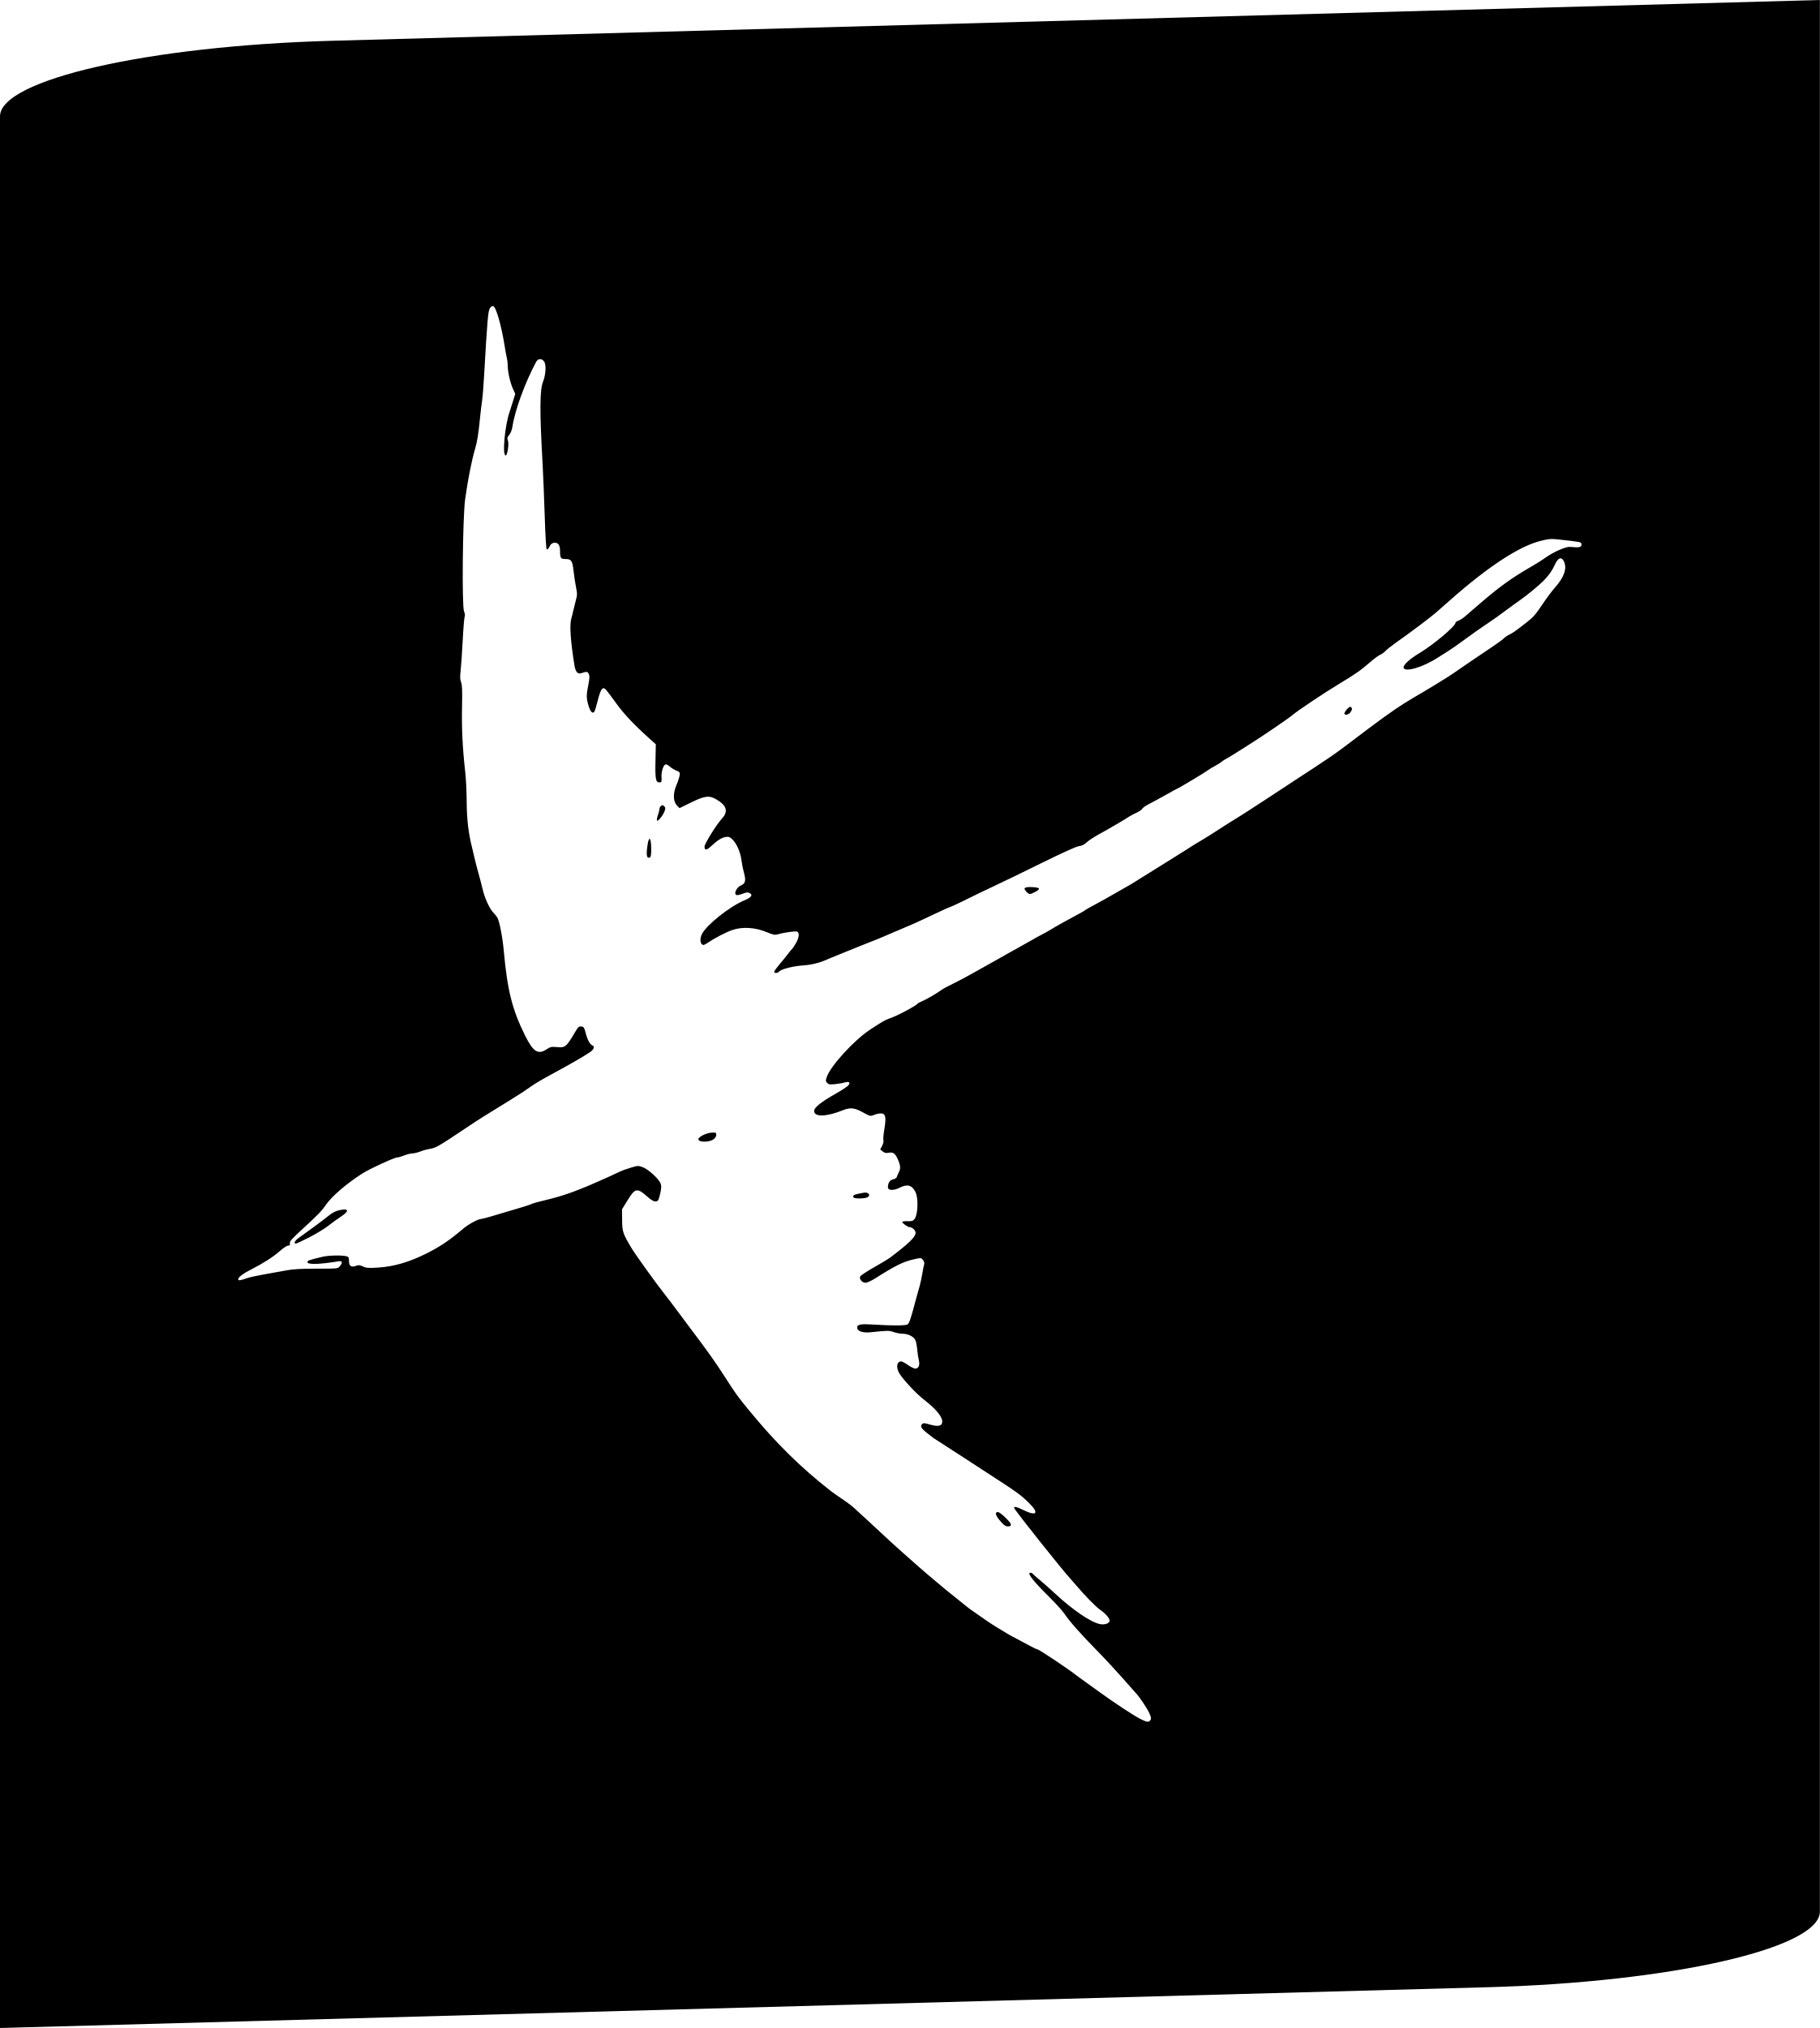
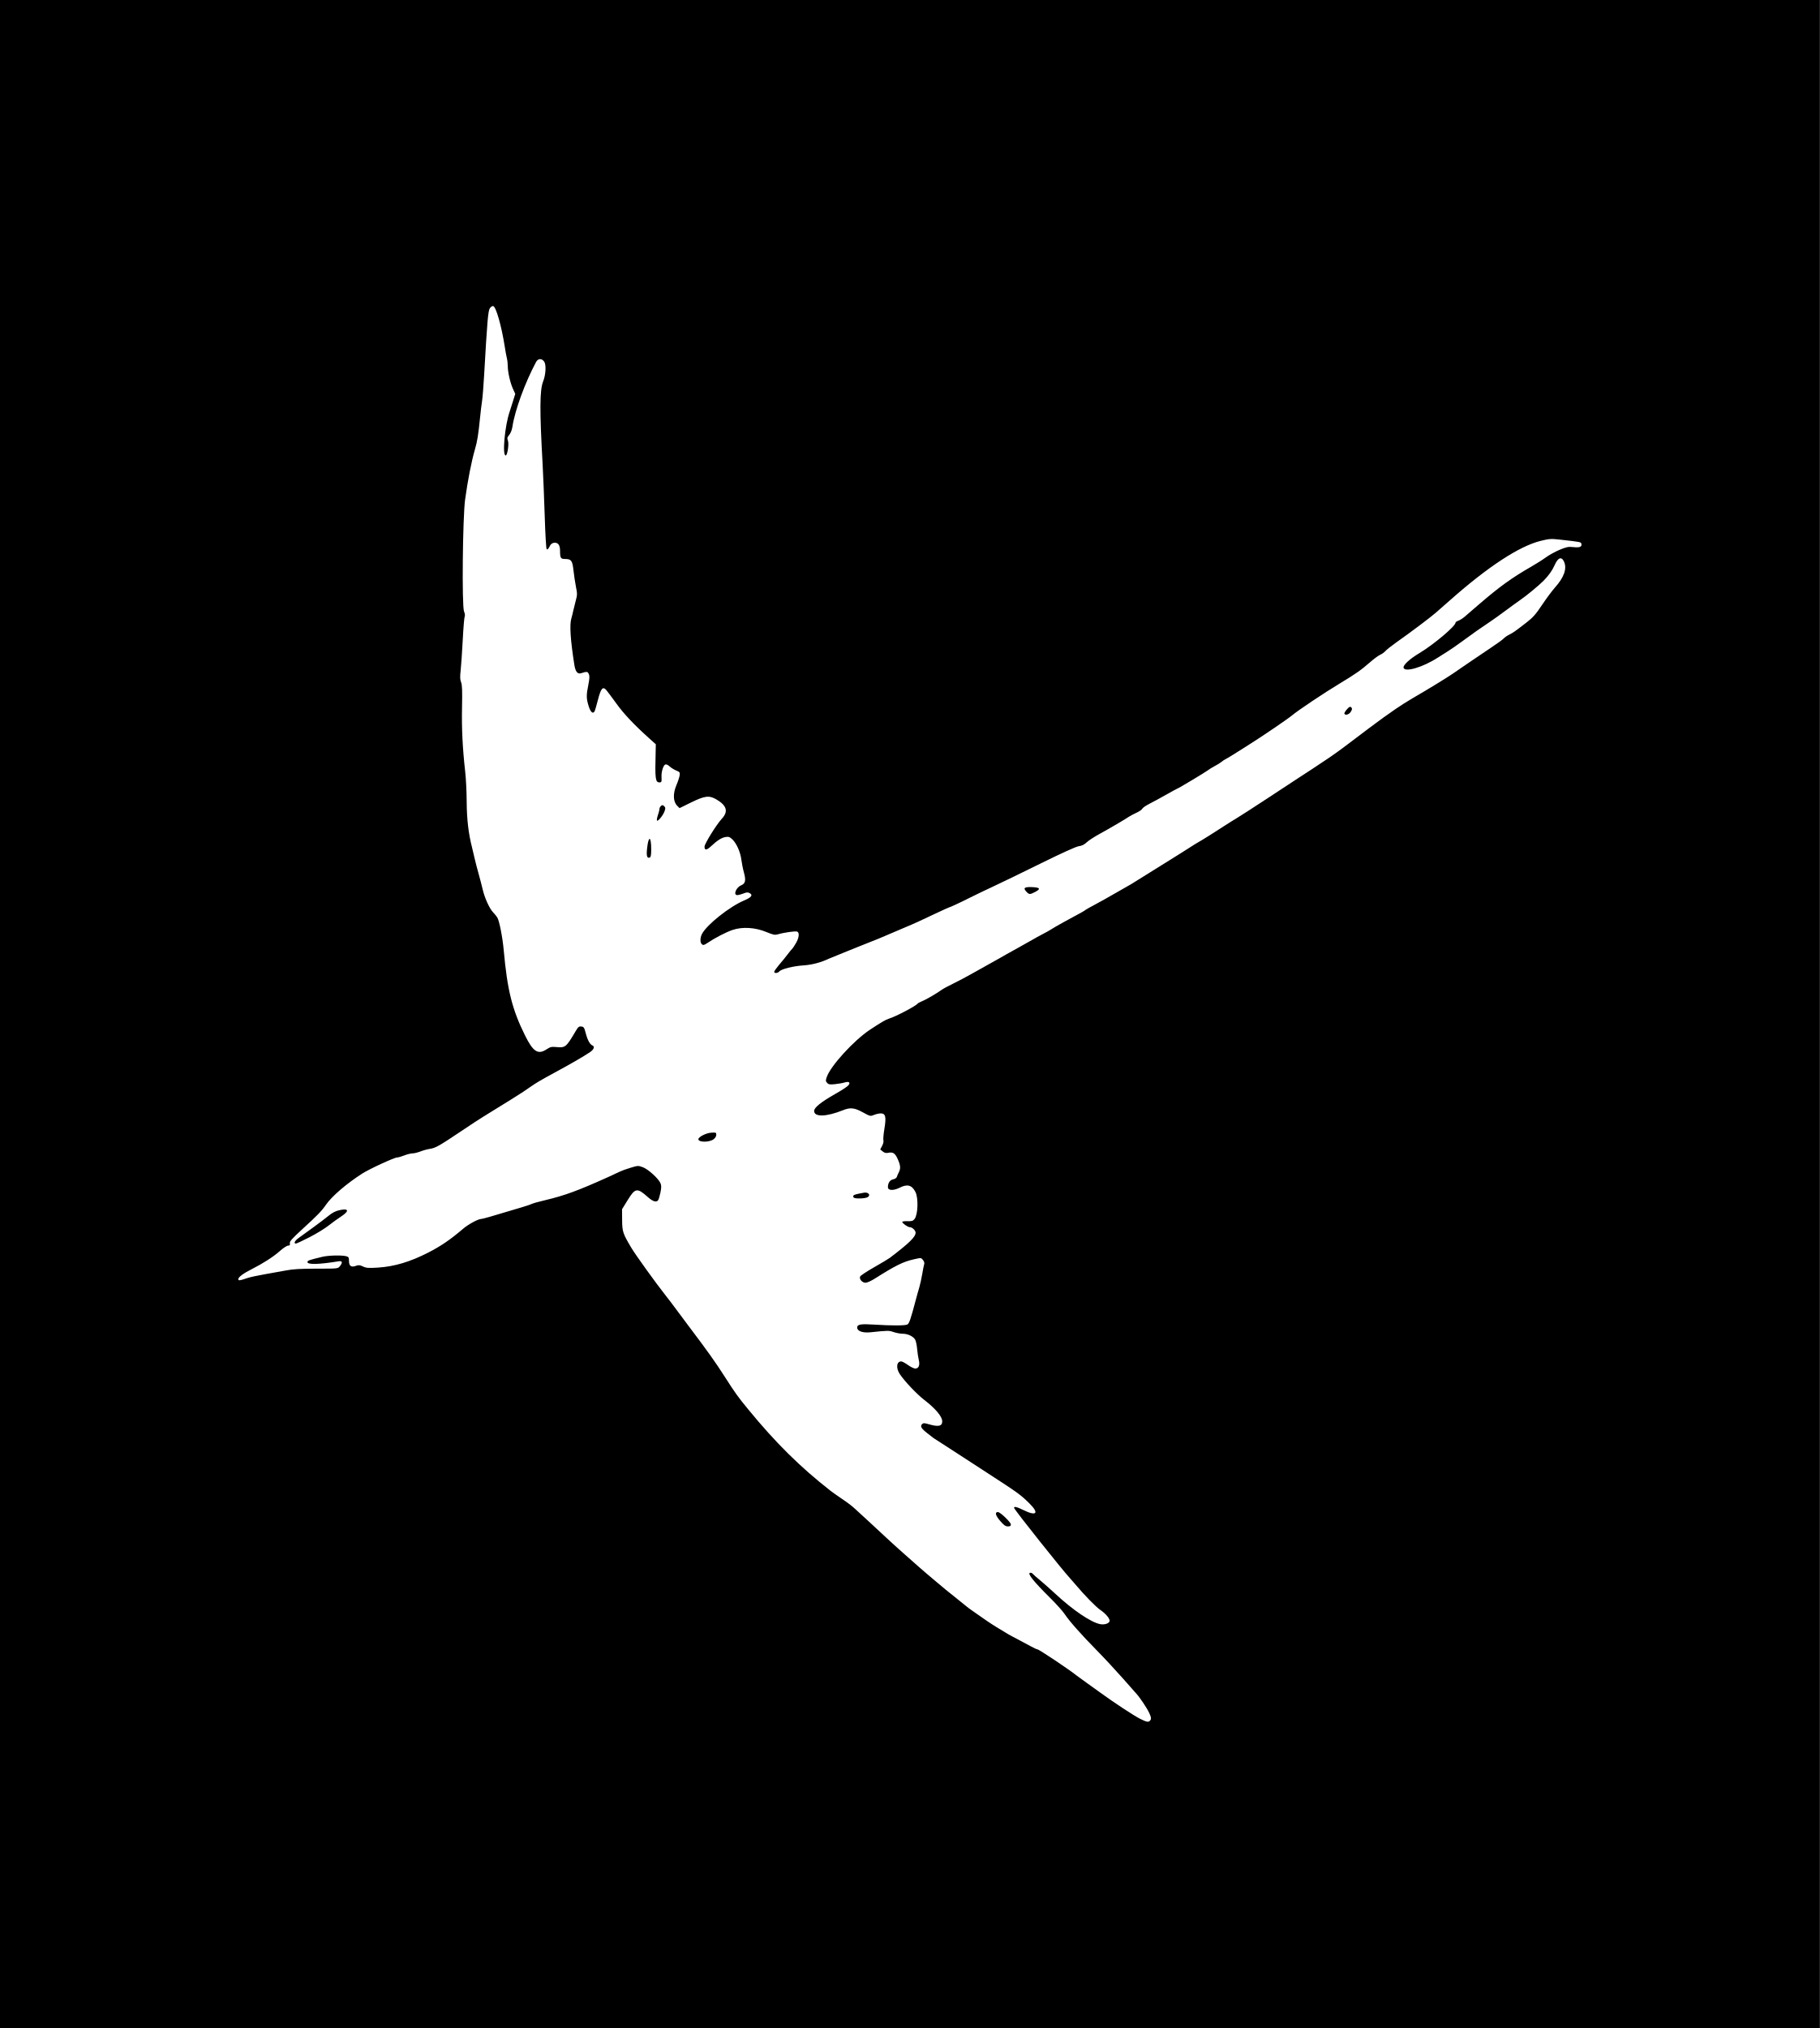
<svg xmlns="http://www.w3.org/2000/svg" viewBox="6 6 438 488" overflow="visible">
-   <path class="wm-bird-box" fill="currentColor" fill-rule="evenodd" d="M444 6L444 466C444 474.84 408.2 482.98 364.03 484.19L6 494L6 34C6 25.16 41.8 17.02 85.97 15.81ZM280.36 419.58C278.89 418.84 273.92 415.57 270.83 413.31C270.13 412.8 268.63 411.73 267.5 410.92C266.37 410.11 265.33 409.36 265.2 409.25C263.48 407.85 256.07 402.89 255.69 402.89C255.54 402.89 254.78 402.54 254.01 402.11C253.25 401.69 251.9 400.97 251.02 400.51C250.13 400.06 249.08 399.49 248.67 399.25C246.62 398.05 244.6 396.79 243.5 396.02C240.38 393.87 239.03 392.91 238.69 392.61C238.48 392.43 237.37 391.53 236.22 390.62C235.07 389.71 233.9 388.77 233.63 388.54C233.36 388.31 232.03 387.19 230.67 386.06C229.32 384.93 227.71 383.55 227.1 383C226.49 382.46 224.82 380.98 223.4 379.73C221.97 378.47 220.09 376.76 219.2 375.92C218.32 375.08 216.49 373.38 215.14 372.15C213.78 370.91 212.26 369.52 211.76 369.05C211.27 368.58 210.16 367.71 209.3 367.13C207.49 365.9 206.44 365.16 205.9 364.74C198.58 359.02 192.6 353.11 186.04 345.09C183.59 342.11 182.96 341.23 180.52 337.42C178.12 333.67 176.42 331.29 171.59 324.89C170.18 323.01 168.69 321.01 168.28 320.45C167.87 319.88 166.92 318.64 166.17 317.69C164.05 315.03 158.99 308 158 306.35C155.9 302.83 155.75 302.38 155.73 299.57L155.71 296.98L157.04 294.82C158.87 291.84 159.34 291.76 161.88 294.02C163.11 295.12 163.95 295.39 164.39 294.82C164.52 294.65 164.77 293.82 164.95 292.98C165.19 291.78 165.2 291.28 164.97 290.74C164.51 289.62 162.01 287.35 160.72 286.87C159.6 286.46 159.52 286.46 157.76 287C156.76 287.3 155.67 287.69 155.34 287.86C155 288.03 153.61 288.68 152.25 289.29C145.13 292.5 141.88 293.69 137.33 294.77C135.77 295.14 134.29 295.54 134.04 295.68C133.79 295.81 132.84 296.13 131.94 296.4C131.04 296.67 129.64 297.09 128.83 297.33C124.49 298.65 122.13 299.32 121.8 299.32C121.07 299.33 118.72 300.6 117.49 301.65C114.36 304.32 112.15 305.83 109.03 307.43C104.67 309.65 100.96 310.76 97 311.02C94.65 311.17 94.14 311.13 93.35 310.75C92.59 310.39 92.3 310.37 91.67 310.6C90.54 311.03 89.99 310.64 89.99 309.43C89.99 308.57 89.9 308.43 89.31 308.28C88.18 308 85.02 308.08 83.57 308.43C80.34 309.21 80 309.33 80 309.69C80 310.34 82.76 310.28 87.46 309.51C88.41 309.35 88.53 309.79 87.79 310.7C87.32 311.28 87.28 311.28 82.18 311.28C78.4 311.28 76.49 311.39 74.94 311.69C73.79 311.91 71.46 312.33 69.77 312.62C68.07 312.91 66.18 313.32 65.57 313.53C63.72 314.17 63.35 314.21 63.35 313.8C63.35 313.32 64.58 312.4 66.56 311.41C69.29 310.03 71.8 308.42 73.34 307.05C74.15 306.33 75.05 305.73 75.34 305.73C75.75 305.73 75.84 305.61 75.76 305.18C75.67 304.73 76.24 304.09 78.81 301.73C82.44 298.42 83.42 297.41 84.48 295.86C85.88 293.85 89.4 290.82 93.16 288.41C94.92 287.28 100.91 284.52 101.6 284.52C101.85 284.52 102.61 284.3 103.3 284.03C103.99 283.76 104.88 283.54 105.28 283.54C105.67 283.54 106.53 283.33 107.18 283.08C107.83 282.82 108.86 282.54 109.47 282.45C110.81 282.25 111.7 281.75 116.93 278.24C119.16 276.74 121.52 275.19 122.19 274.79C123.85 273.78 127.6 271.46 128.95 270.61C131.84 268.79 132.37 268.45 133.59 267.58C134.91 266.64 136.17 265.9 139.55 264.07C143.48 261.94 146.31 260.31 148 259.18C148.94 258.55 149.21 257.81 148.57 257.56C147.99 257.34 147.39 256.24 146.97 254.61C146.62 253.26 146.5 253.07 145.91 253.01C145.35 252.94 145.15 253.11 144.55 254.12C142.25 258.02 142.07 258.17 139.85 257.95C138.75 257.85 138.42 257.92 137.58 258.48C135.49 259.86 134.32 259.12 132.36 255.16C129.26 248.92 128.1 244.26 127.24 234.71C126.95 231.49 126.16 227.48 125.67 226.75C125.47 226.45 125.01 225.88 124.63 225.48C123.78 224.57 122.63 222.03 122.18 220.06C121.99 219.24 121.54 217.5 121.18 216.22C120.81 214.93 120.37 213.21 120.19 212.39C120.01 211.58 119.75 210.47 119.61 209.93C118.75 206.61 118.34 203.09 118.32 198.95C118.31 196.58 118.15 193.31 117.96 191.68C117.33 186.05 117.09 181.3 117.2 176.14C117.28 172.17 117.23 170.78 116.97 170.16C116.72 169.54 116.69 168.88 116.87 167.32C116.99 166.21 117.22 162.91 117.37 160C117.52 157.08 117.73 154.54 117.84 154.35C117.96 154.14 117.89 153.62 117.68 153.13C117.14 151.83 117.35 130.61 117.94 126.21C118.56 121.67 119.46 117.05 120.31 114.12C120.88 112.16 121.12 110.65 121.54 106.48C121.68 105.05 121.9 103.22 122.03 102.41C122.15 101.6 122.38 98.82 122.52 96.24C123.27 83.15 123.47 80.83 123.89 80.19C124.11 79.85 124.47 79.6 124.69 79.65C125.38 79.78 126.7 84.42 127.49 89.46C127.64 90.48 127.87 91.7 127.99 92.18C128.11 92.65 128.21 93.54 128.21 94.15C128.22 95.6 128.81 98.16 129.48 99.62L130.01 100.78L129.45 102.58C129.15 103.57 128.8 104.66 128.68 105C127.5 108.39 126.83 115.6 127.71 115.6C128.12 115.6 128.54 112.83 128.25 112.05C128.02 111.44 128.06 111.25 128.56 110.65C128.88 110.26 129.21 109.45 129.31 108.78C129.91 104.76 132.32 98.16 135.02 93.1C135.5 92.22 136.43 92.19 136.99 93.05C137.49 93.8 137.35 96.2 136.72 97.78C135.89 99.85 135.86 104.69 136.6 117.82C136.74 120.33 136.96 125.88 137.1 130.14C137.23 134.41 137.44 138 137.56 138.12C137.77 138.33 137.96 138.13 138.45 137.18C138.59 136.91 138.99 136.65 139.34 136.61C140.3 136.5 140.79 137.14 140.79 138.53C140.79 140.26 140.94 140.51 142 140.51C143.48 140.51 143.76 140.88 144.02 143.23C144.14 144.38 144.41 146.15 144.61 147.17C144.95 148.84 144.95 149.16 144.58 150.5C144.36 151.31 144.09 152.42 143.97 152.96C143.86 153.51 143.65 154.34 143.51 154.81C143.05 156.35 143.29 160.03 144.24 166.03C144.5 167.63 145.01 168.26 145.84 168C147.25 167.55 147.43 167.57 147.71 168.2C147.93 168.68 147.9 169.25 147.6 170.78C147.09 173.28 147.1 174.08 147.67 175.9C148.12 177.35 148.67 177.86 149.08 177.2C149.19 177.03 149.56 175.78 149.9 174.44C150.63 171.59 151.09 171.07 151.96 172.1C152.26 172.45 153.33 173.89 154.35 175.3C156.13 177.77 158.56 180.35 162.15 183.58L163.84 185.1L163.8 186.91C163.62 193.47 163.73 194.27 164.74 194.27C165.22 194.27 165.27 194.12 165.21 192.88C165.15 191.74 165.64 190.15 166.11 189.97C166.36 189.87 166.75 190.04 167.15 190.42C167.5 190.75 168.22 191.19 168.74 191.41C169.62 191.77 169.68 191.86 169.57 192.6C169.5 193.04 169.15 194.12 168.77 195C167.93 196.98 168.01 198.92 168.97 199.87L169.55 200.46L172.34 199.09C175.64 197.48 176.68 197.35 178.41 198.36C180.93 199.84 181.34 201.27 179.73 203.01C178.41 204.44 175.56 209.04 175.56 209.73C175.56 210.66 176.06 210.63 177.12 209.64C178.63 208.22 179.67 207.57 180.64 207.41C181.36 207.29 181.63 207.39 182.26 207.98C183.26 208.92 184.21 211.06 184.43 212.89C184.53 213.7 184.8 215.07 185.04 215.93C185.57 217.88 185.41 218.61 184.35 219.05C183.15 219.55 182.43 221.39 183.44 221.39C183.71 221.39 184.37 221.22 184.9 221.01C185.66 220.7 185.99 220.68 186.4 220.9C187.28 221.37 186.87 221.93 185.09 222.68C181.56 224.18 176.11 228.51 174.95 230.74C174.47 231.68 174.46 232.83 174.94 233.23C175.25 233.49 175.48 233.43 176.24 232.92C178.04 231.7 180.74 230.3 182.32 229.77C184.68 228.97 187.77 229.16 190.44 230.27C192.16 230.98 192.49 231.04 193.28 230.81C194.7 230.39 197.42 230.01 197.85 230.17C198.45 230.4 198.33 231.64 197.57 232.94C197.21 233.58 196.78 234.21 196.63 234.34C196.48 234.48 195.98 235.09 195.52 235.7C195.06 236.31 194.15 237.43 193.5 238.18C192.86 238.94 192.33 239.69 192.33 239.85C192.33 240.26 193.2 240.2 193.56 239.76C194.04 239.18 196.91 238.46 199.41 238.3C201.46 238.16 203.56 237.61 205.52 236.68C205.79 236.55 207.29 235.94 208.85 235.32C210.41 234.71 212.18 233.99 212.79 233.73C213.4 233.47 214.68 232.96 215.63 232.6C216.58 232.24 218.19 231.58 219.2 231.13C220.22 230.68 222.16 229.86 223.52 229.29C224.88 228.72 226.43 228.05 226.97 227.79C227.52 227.54 229.39 226.66 231.13 225.84C232.87 225.02 234.35 224.35 234.41 224.35C234.6 224.35 237.22 223.13 239.43 222.01C240.58 221.43 243.08 220.23 244.97 219.35C246.87 218.47 252.07 215.95 256.52 213.75C261.59 211.25 265 209.7 265.65 209.62C266.36 209.54 266.94 209.25 267.54 208.69C268.01 208.24 269.46 207.31 270.74 206.61C272.78 205.51 276.8 203.15 277.9 202.41C278.1 202.27 278.83 201.9 279.52 201.57C280.21 201.25 280.85 200.81 280.93 200.6C281.01 200.38 281.78 199.85 282.63 199.42C283.49 198.99 285.33 197.99 286.73 197.19C288.13 196.4 289.32 195.75 289.38 195.75C289.56 195.75 296.24 191.74 296.76 191.32C297.03 191.1 297.75 190.66 298.36 190.34C298.97 190.02 299.7 189.57 299.97 189.34C300.24 189.11 300.63 188.84 300.83 188.75C301.03 188.66 301.95 188.12 302.86 187.55C303.78 186.97 305.22 186.07 306.07 185.53C309.55 183.35 315.83 179.09 316.98 178.13C318.51 176.86 324.61 172.78 328.57 170.39C332.29 168.15 333.56 167.25 335.72 165.37C336.67 164.54 337.78 163.72 338.19 163.55C338.6 163.38 339.15 162.98 339.43 162.66C339.71 162.35 340.79 161.48 341.85 160.73C345.59 158.09 350.05 154.74 351.5 153.49C352.3 152.79 353.91 151.38 355.07 150.36C364.09 142.38 371.65 137.43 376.76 136.16C378.9 135.63 379.29 135.61 381.45 135.85C386.56 136.42 386.51 136.41 386.61 136.91C386.74 137.6 386.18 137.81 384.66 137.65C383.47 137.52 383.03 137.61 381.38 138.29C380.33 138.73 378.84 139.55 378.07 140.11C377.29 140.68 375.72 141.68 374.56 142.34C369.97 144.96 366.82 147.23 362.07 151.33C360.6 152.6 359.01 153.97 358.53 154.38C358.06 154.79 357.37 155.23 356.99 155.36C356.62 155.49 356.31 155.7 356.31 155.83C356.31 156.67 351.07 161.09 347.6 163.17C345.29 164.55 343.68 166.03 343.8 166.65C344.03 167.87 348.45 166.58 352.05 164.24C352.61 163.87 353.61 163.24 354.26 162.85C354.92 162.45 356.56 161.32 357.92 160.32C360.74 158.25 362.18 157.24 364.46 155.72C365.35 155.13 367.1 153.88 368.35 152.94C369.61 152 371.2 150.85 371.89 150.37C373.44 149.31 376.36 146.89 377.53 145.71C378.74 144.48 379.58 143.29 380.16 141.99C380.97 140.15 381.82 139.84 382.42 141.15C383.18 142.82 382.44 144.92 380.23 147.39C379.55 148.15 378.16 150.02 377.14 151.55C375.62 153.83 374.94 154.59 373.38 155.8C370.41 158.09 370.31 158.16 369.24 158.71C368.69 158.99 368.08 159.41 367.89 159.65C367.69 159.88 366.31 160.89 364.82 161.87C363.33 162.86 361.33 164.21 360.38 164.87C359.43 165.52 358.21 166.35 357.67 166.72C357.13 167.08 356.25 167.68 355.72 168.06C354.51 168.91 349.34 172.08 346.12 173.93C344.79 174.7 342.85 175.93 341.81 176.66C340.77 177.39 339.48 178.29 338.95 178.67C337.97 179.35 333.56 182.66 329.68 185.61C328.53 186.48 326.82 187.71 325.89 188.33C321.89 191.01 321.2 191.46 318.58 193.15C318.11 193.46 314.78 195.64 311.19 198.01C307.59 200.37 304.14 202.6 303.51 202.96C302.88 203.33 301.65 204.1 300.76 204.68C298.72 206.02 294.91 208.41 294.56 208.57C294.41 208.64 293.96 208.91 293.55 209.17C293.15 209.43 292.2 210.03 291.46 210.5C290.71 210.96 289.71 211.6 289.24 211.9C288.76 212.2 287.68 212.88 286.82 213.41C284.9 214.59 283.79 215.28 281.09 216.98C278.11 218.86 278.29 218.75 275.31 220.43C273.81 221.27 272.26 222.16 271.85 222.4C271.45 222.64 270.34 223.25 269.39 223.75C268.44 224.24 267.5 224.78 267.29 224.93C267.09 225.09 266.7 225.34 266.43 225.48C263.54 227.02 259.64 229.19 259.14 229.54C258.79 229.78 257.73 230.38 256.79 230.86C255.85 231.35 254.92 231.87 254.72 232C254.51 232.13 252.74 233.13 250.77 234.22C248.8 235.3 247.03 236.3 246.82 236.44C246.62 236.57 245.62 237.13 244.6 237.68C243.59 238.23 241.59 239.35 240.17 240.16C238.74 240.98 236.63 242.09 235.48 242.65C234.33 243.2 233.05 243.89 232.64 244.18C231.38 245.08 228.99 246.48 227.97 246.9C227.43 247.12 226.93 247.39 226.86 247.49C226.44 248.07 221.6 250.62 219.97 251.11C219.2 251.34 218.03 252.03 215.37 253.79C211.48 256.38 205.95 262.43 204.99 265.14C204.69 266 204.69 266.16 205.07 266.57C205.42 266.96 205.71 267.01 206.98 266.88C207.8 266.8 208.85 266.61 209.3 266.47C210.36 266.15 210.76 266.5 210.15 267.2C209.91 267.49 208.49 268.41 207 269.25C203.62 271.17 201.94 272.52 201.94 273.32C201.94 274.84 204.84 274.77 208.89 273.15C210.66 272.44 211.64 272.55 213.68 273.67C215.43 274.63 215.49 274.64 216.34 274.29C216.82 274.08 217.56 273.92 217.97 273.92C219.14 273.92 219.33 274.74 218.85 277.65C218.63 278.96 218.53 280.21 218.62 280.44C218.7 280.67 218.57 281.24 218.31 281.72L217.85 282.59L218.44 283.07C218.87 283.42 219.24 283.51 219.73 283.41C220.91 283.15 221.43 283.49 222.07 284.93C222.75 286.47 222.8 287.17 222.3 288.14C222.1 288.53 221.89 289.02 221.83 289.24C221.76 289.45 221.37 289.7 220.95 289.79C220.18 289.94 219.7 290.66 219.7 291.67C219.7 292.5 221.02 292.55 222.52 291.8C224.38 290.86 225.46 291.15 226.32 292.82C227.06 294.26 226.94 298.22 226.13 299.3C225.74 299.8 225.49 299.89 224.41 299.85C223.72 299.82 223.15 299.91 223.15 300.04C223.15 300.35 224.49 301.29 224.92 301.29C225.54 301.29 226.36 302.05 226.36 302.62C226.36 303.64 224.83 305.13 220.17 308.67C219.82 308.93 218.13 309.95 216.4 310.93C214.68 311.91 213.16 312.91 213.03 313.14C212.71 313.75 213.49 314.67 214.32 314.67C214.67 314.67 215.64 314.24 216.47 313.72C221.49 310.54 223.35 309.61 225.94 309.03C227.68 308.63 227.68 308.63 228.14 309.19C228.39 309.51 228.53 309.93 228.44 310.15C228.36 310.36 228.15 311.43 227.97 312.51C227.79 313.6 227.47 315.04 227.27 315.72C227.06 316.4 226.64 317.9 226.34 319.05C225.18 323.44 224.82 324.49 224.37 324.72C223.85 325 220.61 325.01 216.37 324.74C213.15 324.53 212.3 324.68 212.3 325.45C212.3 326.31 213.62 326.78 215.49 326.59C219.78 326.14 219.91 326.14 221.08 326.54C221.73 326.76 222.7 326.94 223.26 326.94C224.54 326.94 225.9 327.62 226.3 328.45C226.47 328.81 226.67 329.81 226.74 330.67C226.82 331.54 226.99 332.7 227.13 333.26C227.44 334.49 227.1 335.32 226.29 335.32C225.98 335.32 225.19 334.94 224.52 334.46C223.86 333.99 223.13 333.6 222.91 333.6C221.76 333.6 221.59 335.22 222.58 336.68C223.77 338.44 226.67 341.49 228.43 342.85C231.15 344.94 232.77 346.87 232.77 348.02C232.77 349.18 231.87 349.39 229.63 348.74C228.46 348.4 228.23 348.39 227.92 348.69C227.41 349.2 227.72 349.74 229.16 350.86C229.85 351.4 230.54 351.93 230.67 352.04C230.81 352.14 231.45 352.56 232.1 352.96C232.75 353.37 235.3 355.01 237.77 356.63C240.24 358.24 242.98 360.02 243.86 360.59C250.9 365.15 251.58 365.64 253.67 367.68C256.19 370.15 255.51 370.95 252.25 369.34C250.76 368.59 249.92 368.42 250.08 368.87C250.28 369.49 261.86 384.03 263.64 385.91C263.82 386.1 264.34 386.69 264.79 387.23C267.03 389.89 269.75 392.67 270.82 393.4C272.19 394.33 273.24 395.63 273.04 396.15C272.83 396.7 271.78 397.01 270.79 396.82C268.6 396.41 264.22 393.45 260.01 389.53C258.79 388.4 257.13 386.93 256.32 386.26C255.5 385.6 254.71 384.89 254.54 384.69C254.38 384.5 254.07 384.4 253.85 384.49C253.29 384.7 254.91 386.71 258.53 390.29C260.09 391.83 261.75 393.66 262.21 394.36C263.36 396.09 266.16 399.26 269.92 403.08C271.66 404.85 274.47 407.87 276.17 409.79C277.86 411.71 279.37 413.42 279.52 413.58C280.37 414.51 282.05 417.03 282.57 418.15C283.03 419.14 283.11 419.55 282.91 419.86C282.51 420.5 282.09 420.46 280.36 419.58ZM249.29 372.83C249.29 372.3 246.73 369.85 246.18 369.85C245.38 369.85 245.57 370.63 246.69 371.95C247.6 373.01 248 373.3 248.57 373.3C249.11 373.3 249.29 373.19 249.29 372.83ZM80.48 303.72C82.12 302.88 84.17 301.63 85.05 300.93C85.94 300.23 87.3 299.24 88.08 298.74C90.17 297.37 89.95 296.68 87.6 297.23C86.76 297.42 85.91 297.86 85.13 298.51C84.48 299.05 82.78 300.34 81.36 301.37C79.93 302.4 78.35 303.55 77.84 303.92C76.93 304.58 76.62 305.24 77.22 305.24C77.38 305.24 78.85 304.56 80.48 303.72ZM214.89 294.04C215.61 293.52 214.94 292.82 213.92 293C211.48 293.43 211.1 293.6 211.44 294.14C211.67 294.52 214.35 294.44 214.89 294.04ZM177.75 280.14C178.13 279.86 178.39 279.42 178.39 279.07C178.39 278.52 178.32 278.49 177.16 278.56C175.96 278.63 174.08 279.59 174.08 280.13C174.08 280.91 176.71 280.92 177.75 280.14ZM255.09 220.65C256.53 219.92 256.35 219.56 254.49 219.47C252.58 219.38 252.18 219.66 252.99 220.53C253.69 221.28 253.85 221.29 255.09 220.65ZM162.73 210.33C162.72 207.14 162.08 207.01 161.74 210.14C161.54 211.96 161.72 212.6 162.38 212.35C162.64 212.25 162.73 211.74 162.73 210.33ZM165.94 201.21C166.19 200.51 166.18 200.32 165.85 200C165.54 199.68 165.4 199.67 165.09 199.93C164.88 200.1 164.71 200.44 164.71 200.68C164.71 200.92 164.54 201.58 164.34 202.15C164.14 202.73 164.04 203.31 164.12 203.44C164.32 203.76 165.57 202.24 165.94 201.21ZM331.15 177.2C331.46 176.65 331.47 176.47 331.2 176.21C330.94 175.95 330.75 176.05 330.15 176.71C329.75 177.16 329.49 177.64 329.57 177.77C329.85 178.22 330.77 177.89 331.15 177.2Z" />
+   <path class="wm-bird-box" fill="currentColor" fill-rule="evenodd" d="M6 6L444 6L444 494L6 494ZM280.36 419.58C278.89 418.84 273.92 415.57 270.83 413.31C270.13 412.8 268.63 411.73 267.5 410.92C266.37 410.11 265.33 409.36 265.2 409.25C263.48 407.85 256.07 402.89 255.69 402.89C255.54 402.89 254.78 402.54 254.01 402.11C253.25 401.69 251.9 400.97 251.02 400.51C250.13 400.06 249.08 399.49 248.67 399.25C246.62 398.05 244.6 396.79 243.5 396.02C240.38 393.87 239.03 392.91 238.69 392.61C238.48 392.43 237.37 391.53 236.22 390.62C235.07 389.71 233.9 388.77 233.63 388.54C233.36 388.31 232.03 387.19 230.67 386.06C229.32 384.93 227.71 383.55 227.1 383C226.49 382.46 224.82 380.98 223.4 379.73C221.97 378.47 220.09 376.76 219.2 375.92C218.32 375.08 216.49 373.38 215.14 372.15C213.78 370.91 212.26 369.52 211.76 369.05C211.27 368.58 210.16 367.71 209.3 367.13C207.49 365.9 206.44 365.16 205.9 364.74C198.58 359.02 192.6 353.11 186.04 345.09C183.59 342.11 182.96 341.23 180.52 337.42C178.12 333.67 176.42 331.29 171.59 324.89C170.18 323.01 168.69 321.01 168.28 320.45C167.87 319.88 166.92 318.64 166.17 317.69C164.05 315.03 158.99 308 158 306.35C155.9 302.83 155.75 302.38 155.73 299.57L155.71 296.98L157.04 294.82C158.87 291.84 159.34 291.76 161.88 294.02C163.11 295.12 163.95 295.39 164.39 294.82C164.52 294.65 164.77 293.82 164.95 292.98C165.19 291.78 165.2 291.28 164.97 290.74C164.51 289.62 162.01 287.35 160.72 286.87C159.6 286.46 159.52 286.46 157.76 287C156.76 287.3 155.67 287.69 155.34 287.86C155 288.03 153.61 288.68 152.25 289.29C145.13 292.5 141.88 293.69 137.33 294.77C135.77 295.14 134.29 295.54 134.04 295.68C133.79 295.81 132.84 296.13 131.94 296.4C131.04 296.67 129.64 297.09 128.83 297.33C124.49 298.65 122.13 299.32 121.8 299.32C121.07 299.33 118.72 300.6 117.49 301.65C114.36 304.32 112.15 305.83 109.03 307.43C104.67 309.65 100.96 310.76 97 311.02C94.65 311.17 94.14 311.13 93.35 310.75C92.59 310.39 92.3 310.37 91.67 310.6C90.54 311.03 89.99 310.64 89.99 309.43C89.99 308.57 89.9 308.43 89.31 308.28C88.18 308 85.02 308.08 83.57 308.43C80.34 309.21 80 309.33 80 309.69C80 310.34 82.76 310.28 87.46 309.51C88.41 309.35 88.53 309.79 87.79 310.7C87.32 311.28 87.28 311.28 82.18 311.28C78.4 311.28 76.49 311.39 74.94 311.69C73.79 311.91 71.46 312.33 69.77 312.62C68.07 312.91 66.18 313.32 65.57 313.53C63.72 314.17 63.35 314.21 63.35 313.8C63.35 313.32 64.58 312.4 66.56 311.41C69.29 310.03 71.8 308.42 73.34 307.05C74.15 306.33 75.05 305.73 75.34 305.73C75.75 305.73 75.84 305.61 75.76 305.18C75.67 304.73 76.24 304.09 78.81 301.73C82.44 298.42 83.42 297.41 84.48 295.86C85.88 293.85 89.4 290.82 93.16 288.41C94.92 287.28 100.91 284.52 101.6 284.52C101.85 284.52 102.61 284.3 103.3 284.03C103.99 283.76 104.88 283.54 105.28 283.54C105.67 283.54 106.53 283.33 107.18 283.08C107.83 282.82 108.86 282.54 109.47 282.45C110.81 282.25 111.7 281.75 116.93 278.24C119.16 276.74 121.52 275.19 122.19 274.79C123.85 273.78 127.6 271.46 128.95 270.61C131.84 268.79 132.37 268.45 133.59 267.58C134.91 266.64 136.17 265.9 139.55 264.07C143.48 261.94 146.31 260.31 148 259.18C148.94 258.55 149.21 257.81 148.57 257.56C147.99 257.34 147.39 256.24 146.97 254.61C146.62 253.26 146.5 253.07 145.91 253.01C145.35 252.94 145.15 253.11 144.55 254.12C142.25 258.02 142.07 258.17 139.85 257.95C138.75 257.85 138.42 257.92 137.58 258.48C135.49 259.86 134.32 259.12 132.36 255.16C129.26 248.92 128.1 244.26 127.24 234.71C126.95 231.49 126.16 227.48 125.67 226.75C125.47 226.45 125.01 225.88 124.63 225.48C123.78 224.57 122.63 222.03 122.18 220.06C121.99 219.24 121.54 217.5 121.18 216.22C120.81 214.93 120.37 213.21 120.19 212.39C120.01 211.58 119.75 210.47 119.61 209.93C118.75 206.61 118.34 203.09 118.32 198.95C118.31 196.58 118.15 193.31 117.96 191.68C117.33 186.05 117.09 181.3 117.2 176.14C117.28 172.17 117.23 170.78 116.97 170.16C116.72 169.54 116.69 168.88 116.87 167.32C116.99 166.21 117.22 162.91 117.37 160C117.52 157.08 117.73 154.54 117.84 154.35C117.96 154.14 117.89 153.62 117.68 153.13C117.14 151.83 117.35 130.61 117.94 126.21C118.56 121.67 119.46 117.05 120.31 114.12C120.88 112.16 121.12 110.65 121.54 106.48C121.68 105.05 121.9 103.22 122.03 102.41C122.15 101.6 122.38 98.82 122.52 96.24C123.27 83.15 123.47 80.83 123.89 80.19C124.11 79.85 124.47 79.6 124.69 79.65C125.38 79.78 126.7 84.42 127.49 89.46C127.64 90.48 127.87 91.7 127.99 92.18C128.11 92.65 128.21 93.54 128.21 94.15C128.22 95.6 128.81 98.16 129.48 99.62L130.01 100.78L129.45 102.58C129.15 103.57 128.8 104.66 128.68 105C127.5 108.39 126.83 115.6 127.71 115.6C128.12 115.6 128.54 112.83 128.25 112.05C128.02 111.44 128.06 111.25 128.56 110.65C128.88 110.26 129.21 109.45 129.31 108.78C129.91 104.76 132.32 98.16 135.02 93.1C135.5 92.22 136.43 92.19 136.99 93.05C137.49 93.8 137.35 96.2 136.72 97.78C135.89 99.85 135.86 104.69 136.6 117.82C136.74 120.33 136.96 125.88 137.1 130.14C137.23 134.41 137.44 138 137.56 138.12C137.77 138.33 137.96 138.13 138.45 137.18C138.59 136.91 138.99 136.65 139.34 136.61C140.3 136.5 140.79 137.14 140.79 138.53C140.79 140.26 140.94 140.51 142 140.51C143.48 140.51 143.76 140.88 144.02 143.23C144.14 144.38 144.41 146.15 144.61 147.17C144.95 148.84 144.95 149.16 144.58 150.5C144.36 151.31 144.09 152.42 143.97 152.96C143.86 153.51 143.65 154.34 143.51 154.81C143.05 156.35 143.29 160.03 144.24 166.03C144.5 167.63 145.01 168.26 145.84 168C147.25 167.55 147.43 167.57 147.71 168.2C147.93 168.68 147.9 169.25 147.6 170.78C147.09 173.28 147.1 174.08 147.67 175.9C148.12 177.35 148.67 177.86 149.08 177.2C149.19 177.03 149.56 175.78 149.9 174.44C150.63 171.59 151.09 171.07 151.96 172.1C152.26 172.45 153.33 173.89 154.35 175.3C156.13 177.77 158.56 180.35 162.15 183.58L163.84 185.1L163.8 186.91C163.62 193.47 163.73 194.27 164.74 194.27C165.22 194.27 165.27 194.12 165.21 192.88C165.15 191.74 165.64 190.15 166.11 189.97C166.36 189.87 166.75 190.04 167.15 190.42C167.5 190.75 168.22 191.19 168.74 191.41C169.62 191.77 169.68 191.86 169.57 192.6C169.5 193.04 169.15 194.12 168.77 195C167.93 196.98 168.01 198.92 168.97 199.87L169.55 200.46L172.34 199.09C175.64 197.48 176.68 197.35 178.41 198.36C180.93 199.84 181.34 201.27 179.73 203.01C178.41 204.44 175.56 209.04 175.56 209.73C175.56 210.66 176.06 210.63 177.12 209.64C178.63 208.22 179.67 207.57 180.64 207.41C181.36 207.29 181.63 207.39 182.26 207.98C183.26 208.92 184.21 211.06 184.43 212.89C184.53 213.7 184.8 215.07 185.04 215.93C185.57 217.88 185.41 218.61 184.35 219.05C183.15 219.55 182.43 221.39 183.44 221.39C183.71 221.39 184.37 221.22 184.9 221.01C185.66 220.7 185.99 220.68 186.4 220.9C187.28 221.37 186.87 221.93 185.09 222.68C181.56 224.18 176.11 228.51 174.95 230.74C174.47 231.68 174.46 232.83 174.94 233.23C175.25 233.49 175.48 233.43 176.24 232.92C178.04 231.7 180.74 230.3 182.32 229.77C184.68 228.97 187.77 229.16 190.44 230.27C192.16 230.98 192.49 231.04 193.28 230.81C194.7 230.39 197.42 230.01 197.85 230.17C198.45 230.4 198.33 231.64 197.57 232.94C197.21 233.58 196.78 234.21 196.63 234.34C196.48 234.48 195.98 235.09 195.52 235.7C195.06 236.31 194.15 237.43 193.5 238.18C192.86 238.94 192.33 239.69 192.33 239.85C192.33 240.26 193.2 240.2 193.56 239.76C194.04 239.18 196.91 238.46 199.41 238.3C201.46 238.16 203.56 237.61 205.52 236.68C205.79 236.55 207.29 235.94 208.85 235.32C210.41 234.71 212.18 233.99 212.79 233.73C213.4 233.47 214.68 232.96 215.63 232.6C216.58 232.24 218.19 231.58 219.2 231.13C220.22 230.68 222.16 229.86 223.52 229.29C224.88 228.72 226.43 228.05 226.97 227.79C227.52 227.54 229.39 226.66 231.13 225.84C232.87 225.02 234.35 224.35 234.41 224.35C234.6 224.35 237.22 223.13 239.43 222.01C240.58 221.43 243.08 220.23 244.97 219.35C246.87 218.47 252.07 215.95 256.52 213.75C261.59 211.25 265 209.7 265.65 209.62C266.36 209.54 266.94 209.25 267.54 208.69C268.01 208.24 269.46 207.31 270.74 206.61C272.78 205.51 276.8 203.15 277.9 202.41C278.1 202.27 278.83 201.9 279.52 201.57C280.21 201.25 280.85 200.81 280.93 200.6C281.01 200.38 281.78 199.85 282.63 199.42C283.49 198.99 285.33 197.99 286.73 197.19C288.13 196.4 289.32 195.75 289.38 195.75C289.56 195.75 296.24 191.74 296.76 191.32C297.03 191.1 297.75 190.66 298.36 190.34C298.97 190.02 299.7 189.57 299.97 189.34C300.24 189.11 300.63 188.84 300.83 188.75C301.03 188.66 301.95 188.12 302.86 187.55C303.78 186.97 305.22 186.07 306.07 185.53C309.55 183.35 315.83 179.09 316.98 178.13C318.51 176.86 324.61 172.78 328.57 170.39C332.29 168.15 333.56 167.25 335.72 165.37C336.67 164.54 337.78 163.72 338.19 163.55C338.6 163.38 339.15 162.98 339.43 162.66C339.71 162.35 340.79 161.48 341.85 160.73C345.59 158.09 350.05 154.74 351.5 153.49C352.3 152.79 353.91 151.38 355.07 150.36C364.09 142.38 371.65 137.43 376.76 136.16C378.9 135.63 379.29 135.61 381.45 135.85C386.56 136.42 386.51 136.41 386.61 136.91C386.74 137.6 386.18 137.81 384.66 137.65C383.47 137.52 383.03 137.61 381.38 138.29C380.33 138.73 378.84 139.55 378.07 140.11C377.29 140.68 375.72 141.68 374.56 142.34C369.97 144.96 366.82 147.23 362.07 151.33C360.6 152.6 359.01 153.97 358.53 154.38C358.06 154.79 357.37 155.23 356.99 155.36C356.62 155.49 356.31 155.7 356.31 155.83C356.31 156.67 351.07 161.09 347.6 163.17C345.29 164.55 343.68 166.03 343.8 166.65C344.03 167.87 348.45 166.58 352.05 164.24C352.61 163.87 353.61 163.24 354.26 162.85C354.92 162.45 356.56 161.32 357.92 160.32C360.74 158.25 362.18 157.24 364.46 155.72C365.35 155.13 367.1 153.88 368.35 152.94C369.61 152 371.2 150.85 371.89 150.37C373.44 149.31 376.36 146.89 377.53 145.71C378.74 144.48 379.58 143.29 380.16 141.99C380.97 140.15 381.82 139.84 382.42 141.15C383.18 142.82 382.44 144.92 380.23 147.39C379.55 148.15 378.16 150.02 377.14 151.55C375.62 153.83 374.94 154.59 373.38 155.8C370.41 158.09 370.31 158.16 369.24 158.71C368.69 158.99 368.08 159.41 367.89 159.65C367.69 159.88 366.31 160.89 364.82 161.87C363.33 162.86 361.33 164.21 360.38 164.87C359.43 165.52 358.21 166.35 357.67 166.72C357.13 167.08 356.25 167.68 355.72 168.06C354.51 168.91 349.34 172.08 346.12 173.93C344.79 174.7 342.85 175.93 341.81 176.66C340.77 177.39 339.48 178.29 338.95 178.67C337.97 179.35 333.56 182.66 329.68 185.61C328.53 186.48 326.82 187.71 325.89 188.33C321.89 191.01 321.2 191.46 318.58 193.15C318.11 193.46 314.78 195.64 311.19 198.01C307.59 200.37 304.14 202.6 303.51 202.96C302.88 203.33 301.65 204.1 300.76 204.68C298.72 206.02 294.91 208.41 294.56 208.57C294.41 208.64 293.96 208.91 293.55 209.17C293.15 209.43 292.2 210.03 291.46 210.5C290.71 210.96 289.71 211.6 289.24 211.9C288.76 212.2 287.68 212.88 286.82 213.41C284.9 214.59 283.79 215.28 281.09 216.98C278.11 218.86 278.29 218.75 275.31 220.43C273.81 221.27 272.26 222.16 271.85 222.4C271.45 222.64 270.34 223.25 269.39 223.75C268.44 224.24 267.5 224.78 267.29 224.93C267.09 225.09 266.7 225.34 266.43 225.48C263.54 227.02 259.64 229.19 259.14 229.54C258.79 229.78 257.73 230.38 256.79 230.86C255.85 231.35 254.92 231.87 254.72 232C254.51 232.13 252.74 233.13 250.77 234.22C248.8 235.3 247.03 236.3 246.82 236.44C246.62 236.57 245.62 237.13 244.6 237.68C243.59 238.23 241.59 239.35 240.17 240.16C238.74 240.98 236.63 242.09 235.48 242.65C234.33 243.2 233.05 243.89 232.64 244.18C231.38 245.08 228.99 246.48 227.97 246.9C227.43 247.12 226.93 247.39 226.86 247.49C226.44 248.07 221.6 250.62 219.97 251.11C219.2 251.34 218.03 252.03 215.37 253.79C211.48 256.38 205.95 262.43 204.99 265.14C204.69 266 204.69 266.16 205.07 266.57C205.42 266.96 205.71 267.01 206.98 266.88C207.8 266.8 208.85 266.61 209.3 266.47C210.36 266.15 210.76 266.5 210.15 267.2C209.91 267.49 208.49 268.41 207 269.25C203.62 271.17 201.94 272.52 201.94 273.32C201.94 274.84 204.84 274.77 208.89 273.15C210.66 272.44 211.64 272.55 213.68 273.67C215.43 274.63 215.49 274.64 216.34 274.29C216.82 274.08 217.56 273.92 217.97 273.92C219.14 273.92 219.33 274.74 218.85 277.65C218.63 278.96 218.53 280.21 218.62 280.44C218.7 280.67 218.57 281.24 218.31 281.72L217.85 282.59L218.44 283.07C218.87 283.42 219.24 283.51 219.73 283.41C220.91 283.15 221.43 283.49 222.07 284.93C222.75 286.47 222.8 287.17 222.3 288.14C222.1 288.53 221.89 289.02 221.83 289.24C221.76 289.45 221.37 289.7 220.95 289.79C220.18 289.94 219.7 290.66 219.7 291.67C219.7 292.5 221.02 292.55 222.52 291.8C224.38 290.86 225.46 291.15 226.32 292.82C227.06 294.26 226.94 298.22 226.13 299.3C225.74 299.8 225.49 299.89 224.41 299.85C223.72 299.82 223.15 299.91 223.15 300.04C223.15 300.35 224.49 301.29 224.92 301.29C225.54 301.29 226.36 302.05 226.36 302.62C226.36 303.64 224.83 305.13 220.17 308.67C219.82 308.93 218.13 309.95 216.4 310.93C214.68 311.91 213.16 312.91 213.03 313.14C212.71 313.75 213.49 314.67 214.32 314.67C214.67 314.67 215.64 314.24 216.47 313.72C221.49 310.54 223.35 309.61 225.94 309.03C227.68 308.63 227.68 308.63 228.14 309.19C228.39 309.51 228.53 309.93 228.44 310.15C228.36 310.36 228.15 311.43 227.97 312.51C227.79 313.6 227.47 315.04 227.27 315.72C227.06 316.4 226.64 317.9 226.34 319.05C225.18 323.44 224.82 324.49 224.37 324.72C223.85 325 220.61 325.01 216.37 324.74C213.15 324.53 212.3 324.68 212.3 325.45C212.3 326.31 213.62 326.78 215.49 326.59C219.78 326.14 219.91 326.14 221.08 326.54C221.73 326.76 222.7 326.94 223.26 326.94C224.54 326.94 225.9 327.62 226.3 328.45C226.47 328.81 226.67 329.81 226.74 330.67C226.82 331.54 226.99 332.7 227.13 333.26C227.44 334.49 227.1 335.32 226.29 335.32C225.98 335.32 225.19 334.94 224.52 334.46C223.86 333.99 223.13 333.6 222.91 333.6C221.76 333.6 221.59 335.22 222.58 336.68C223.77 338.44 226.67 341.49 228.43 342.85C231.15 344.94 232.77 346.87 232.77 348.02C232.77 349.18 231.87 349.39 229.63 348.74C228.46 348.4 228.23 348.39 227.92 348.69C227.41 349.2 227.72 349.74 229.16 350.86C229.85 351.4 230.54 351.93 230.67 352.04C230.81 352.14 231.45 352.56 232.1 352.96C232.75 353.37 235.3 355.01 237.77 356.63C240.24 358.24 242.98 360.02 243.86 360.59C250.9 365.15 251.58 365.64 253.67 367.68C256.19 370.15 255.51 370.95 252.25 369.34C250.76 368.59 249.92 368.42 250.08 368.87C250.28 369.49 261.86 384.03 263.64 385.91C263.82 386.1 264.34 386.69 264.79 387.23C267.03 389.89 269.75 392.67 270.82 393.4C272.19 394.33 273.24 395.63 273.04 396.15C272.83 396.7 271.78 397.01 270.79 396.82C268.6 396.41 264.22 393.45 260.01 389.53C258.79 388.4 257.13 386.93 256.32 386.26C255.5 385.6 254.71 384.89 254.54 384.69C254.38 384.5 254.07 384.4 253.85 384.49C253.29 384.7 254.91 386.71 258.53 390.29C260.09 391.83 261.75 393.66 262.21 394.36C263.36 396.09 266.16 399.26 269.92 403.08C271.66 404.85 274.47 407.87 276.17 409.79C277.86 411.71 279.37 413.42 279.52 413.58C280.37 414.51 282.05 417.03 282.57 418.15C283.03 419.14 283.11 419.55 282.91 419.86C282.51 420.5 282.09 420.46 280.36 419.58ZM249.29 372.83C249.29 372.3 246.73 369.85 246.18 369.85C245.38 369.85 245.57 370.63 246.69 371.95C247.6 373.01 248 373.3 248.57 373.3C249.11 373.3 249.29 373.19 249.29 372.83ZM80.48 303.72C82.12 302.88 84.17 301.63 85.05 300.93C85.94 300.23 87.3 299.24 88.08 298.74C90.17 297.37 89.95 296.68 87.6 297.23C86.76 297.42 85.91 297.86 85.13 298.51C84.48 299.05 82.78 300.34 81.36 301.37C79.93 302.4 78.35 303.55 77.84 303.92C76.93 304.58 76.62 305.24 77.22 305.24C77.38 305.24 78.85 304.56 80.48 303.72ZM214.89 294.04C215.61 293.52 214.94 292.82 213.92 293C211.48 293.43 211.1 293.6 211.44 294.14C211.67 294.52 214.35 294.44 214.89 294.04ZM177.75 280.14C178.13 279.86 178.39 279.42 178.39 279.07C178.39 278.52 178.32 278.49 177.16 278.56C175.96 278.63 174.08 279.59 174.08 280.13C174.08 280.91 176.71 280.92 177.75 280.14ZM255.09 220.65C256.53 219.92 256.35 219.56 254.49 219.47C252.58 219.38 252.18 219.66 252.99 220.53C253.69 221.28 253.85 221.29 255.09 220.65ZM162.73 210.33C162.72 207.14 162.08 207.01 161.74 210.14C161.54 211.96 161.72 212.6 162.38 212.35C162.64 212.25 162.73 211.74 162.73 210.33ZM165.94 201.21C166.19 200.51 166.18 200.32 165.85 200C165.54 199.68 165.4 199.67 165.09 199.93C164.88 200.1 164.71 200.44 164.71 200.68C164.71 200.92 164.54 201.58 164.34 202.15C164.14 202.73 164.04 203.31 164.12 203.44C164.32 203.76 165.57 202.24 165.94 201.21ZM331.15 177.2C331.46 176.65 331.47 176.47 331.2 176.21C330.94 175.95 330.75 176.05 330.15 176.71C329.75 177.16 329.49 177.64 329.57 177.77C329.85 178.22 330.77 177.89 331.15 177.2Z" />
</svg>
